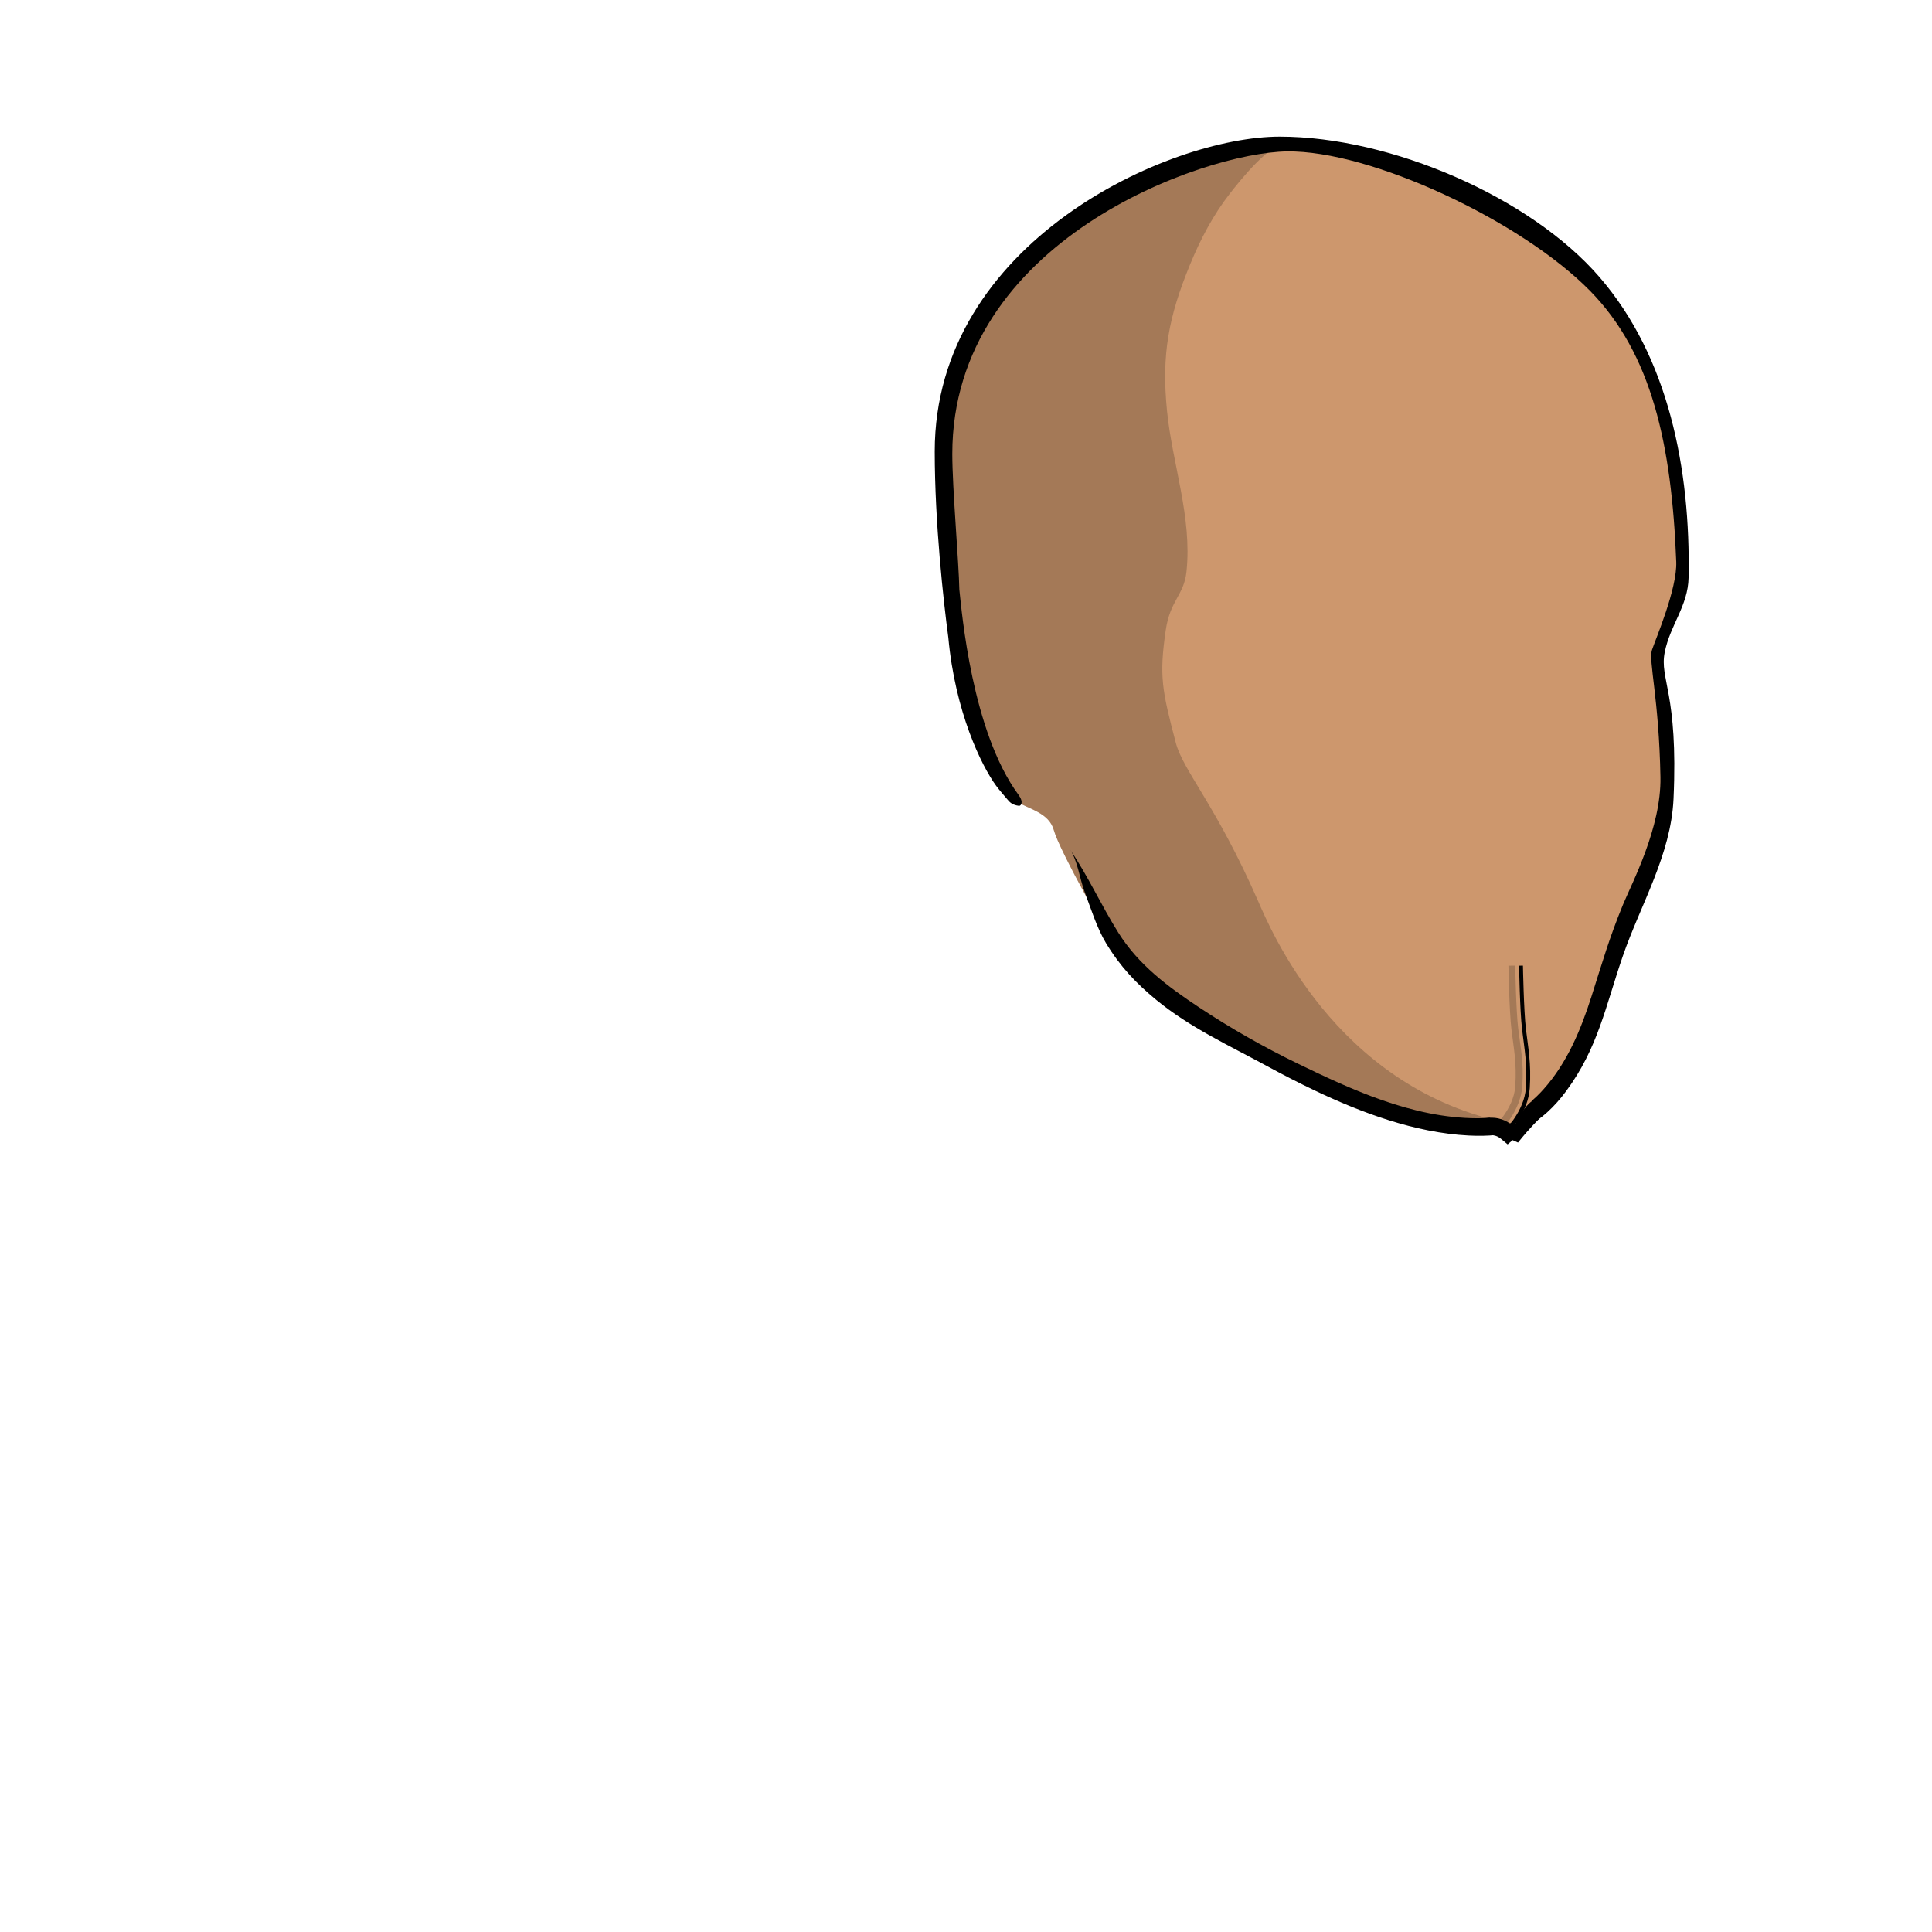
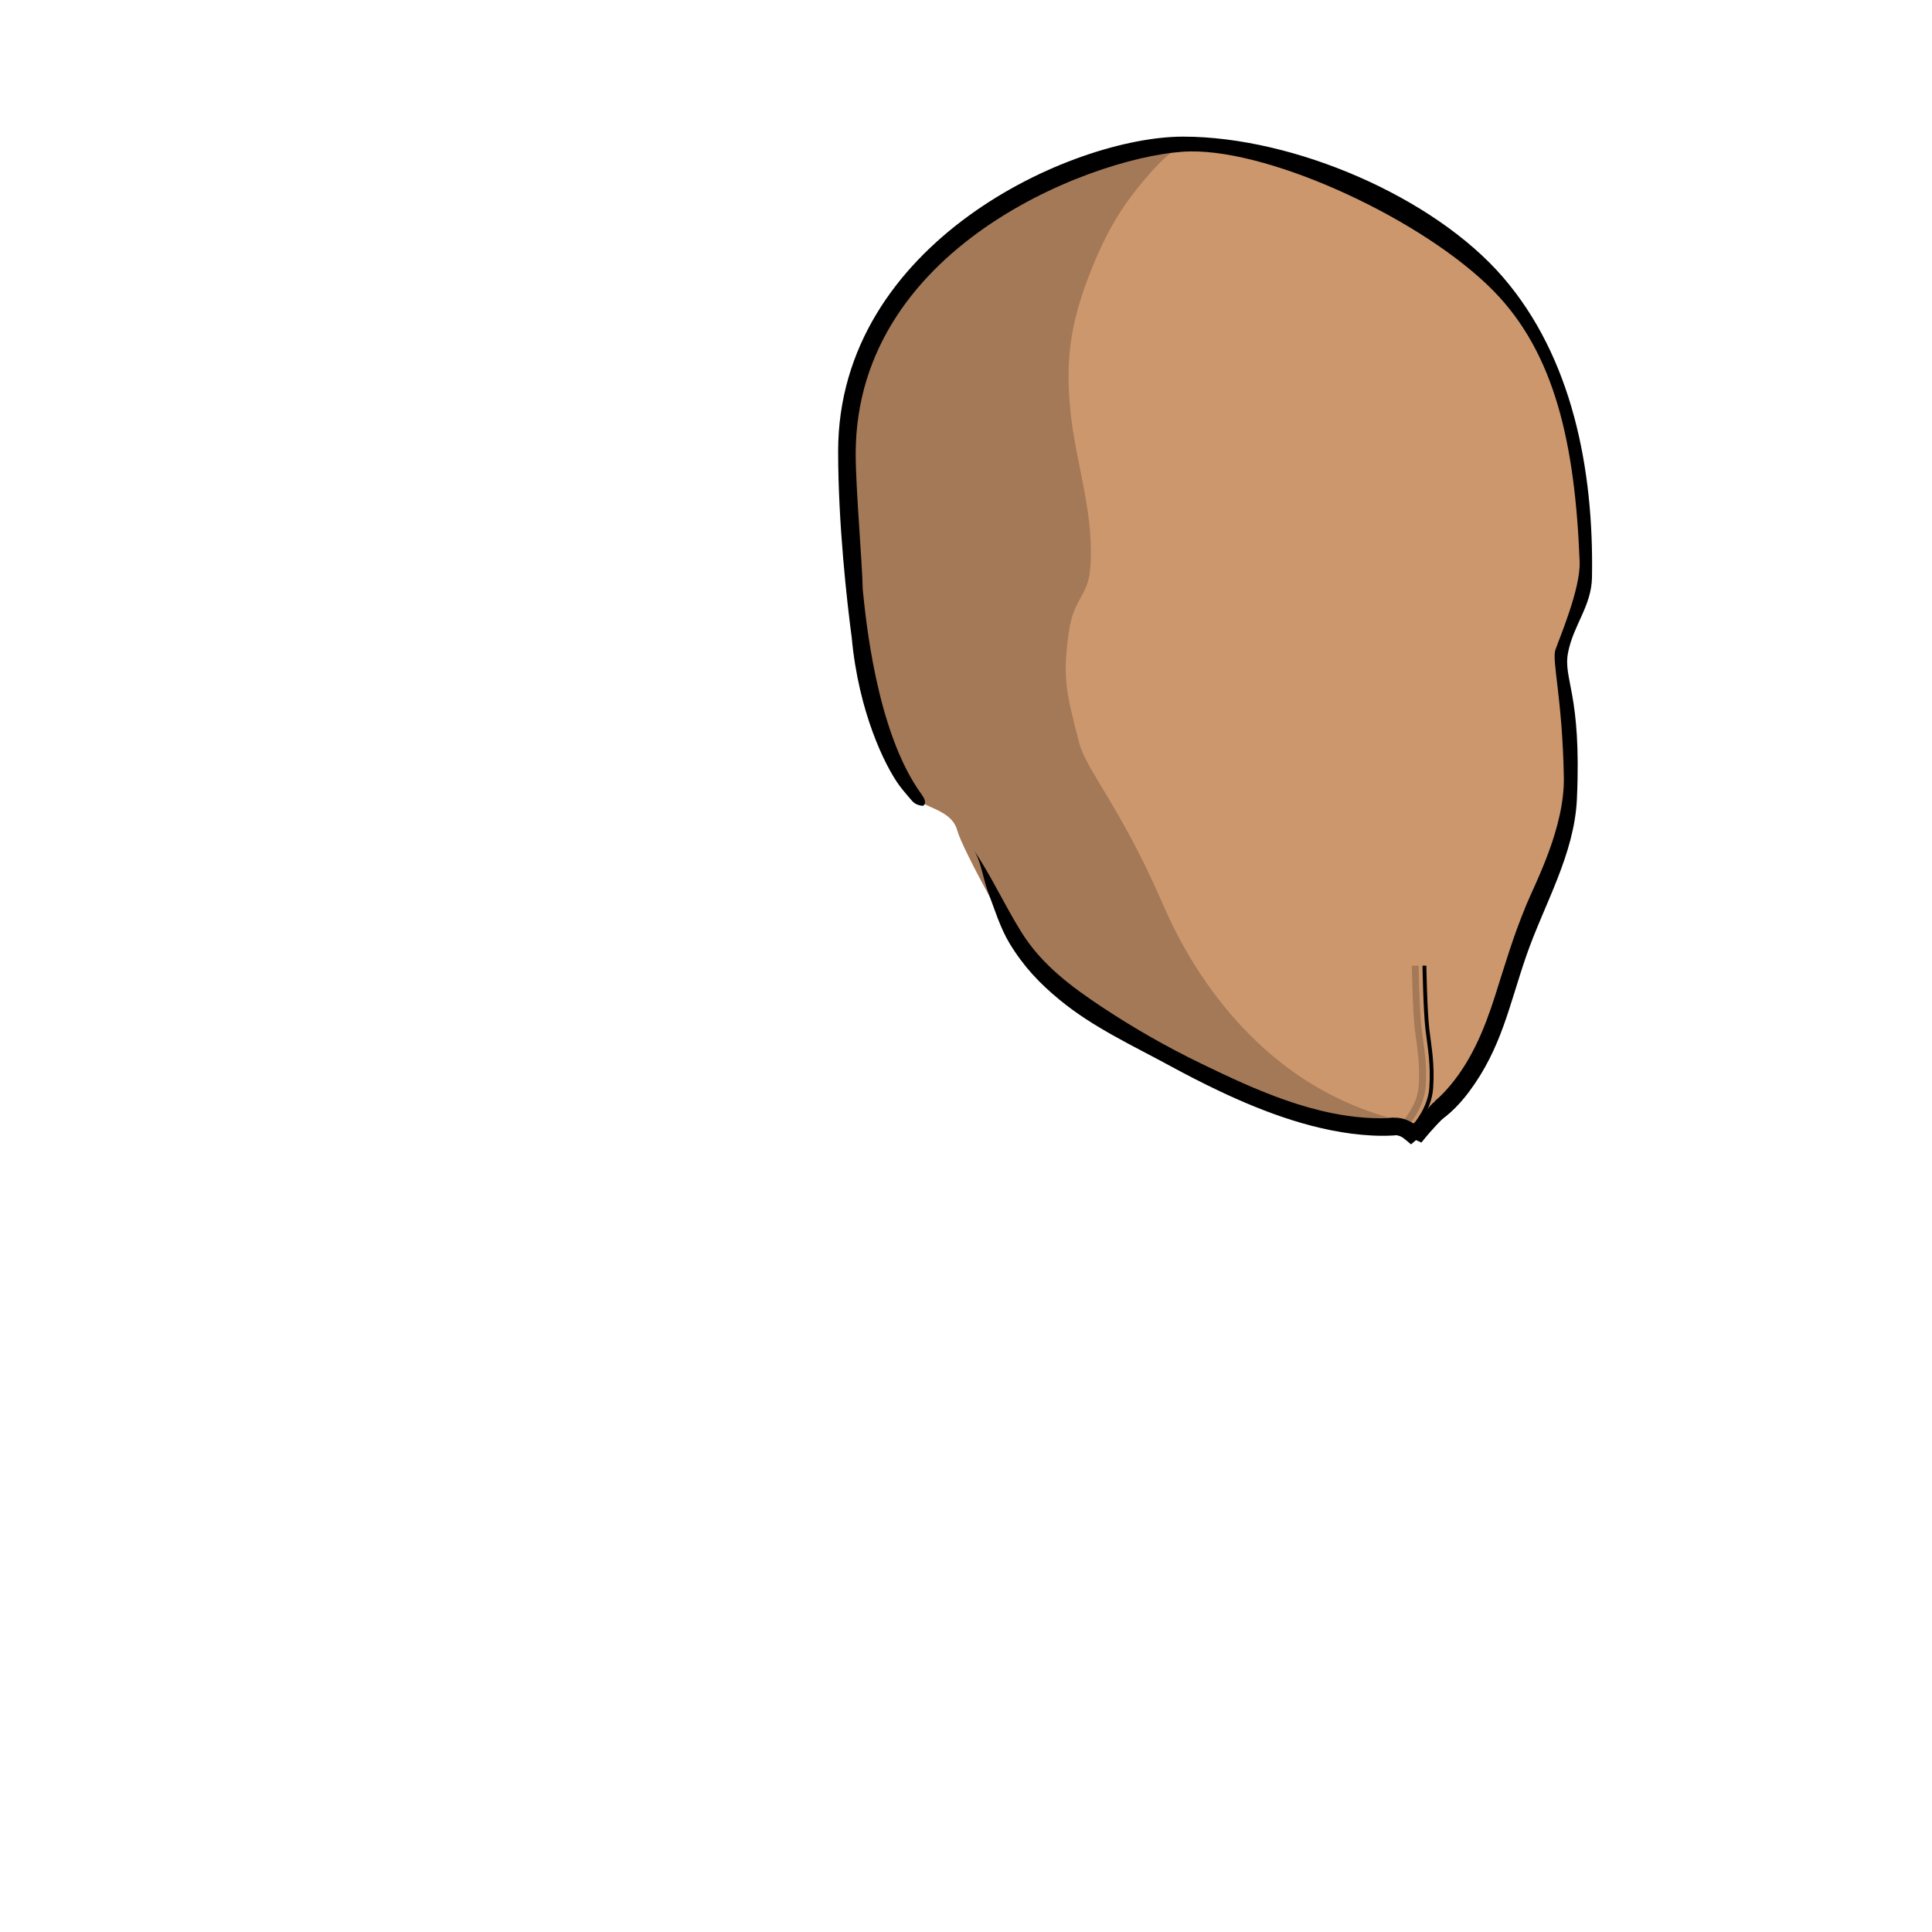
<svg xmlns="http://www.w3.org/2000/svg" version="1.1" id="svg258757" width="400" height="400" viewBox="0 0 400 400">
  <defs id="defs258761" />
  <g id="g258765">
-     <path d="m 268.064,221.828 c 6.319,2.857 22.005,9.347 25.173,10.199 3.481,0.937 7.433,1.057 10.748,0.979 11.647,-0.28 14.705,-4.256 15.919,-5.279 1.341,-1.137 8.587,-10.035 9.488,-15.285 0.461,-2.685 1.628,-4.727 1.944,-6.099 0.375,-1.633 0.948,-3.092 3.08,-8.123 4.273,-10.085 10.732,-25.328 10.983,-32.852 0.184,-5.496 -0.529,-11.573 -1.16,-16.935 -0.344,-2.941 -0.661,-5.665 -0.807,-8.039 0.12,0.267 0.203,0.532 0.203,0.795 0.017,-1.383 -0.536,-3.04 0,-5.211 0.496,-1.513 0.728,-3.095 1.279,-4.613 0.301,-0.833 0.841,-1.773 1.111,-2.729 0.135,-0.244 0.268,-0.489 0.4,-0.725 1.123,-2.023 2.091,-3.769 2.091,-5.875 0,-1.953 0.312,-15.529 -2.559,-29.3 -2.476,-11.879 -8.244,-26.117 -15.615,-34.652 -13.904,-16.099 -42.631,-28.709 -65.4,-28.709 -23.869,0 -70.328,22.624 -70.328,64.096 0,5.121 0.473,10.244 0.659,15.347 0.231,6.312 1.133,12.572 2.011,18.82 0.828,5.897 1.055,11.953 2.503,17.743 0.523,2.092 7.965,18.804 10.525,20.476 2.559,1.673 6.893,2.307 7.905,6.129 1.012,3.823 11.923,23.655 14.315,26.235 8.772,9.459 35.533,23.608 35.533,23.608" style="fill:#cd976d;fill-opacity:1;fill-rule:nonzero;stroke:none;stroke-width:1.333" id="path260517" />
-     <path d="m 257.053,30.08 c -3.805,0.624 -7.904,1.671 -12.116,3.12 -0.123,0.043 -0.244,0.081 -0.365,0.124 -0.699,0.245 -1.403,0.505 -2.107,0.772 -0.209,0.079 -0.419,0.157 -0.628,0.237 -0.664,0.257 -1.329,0.527 -1.996,0.804 -0.249,0.103 -0.5,0.208 -0.751,0.315 -0.645,0.275 -1.292,0.559 -1.939,0.852 -0.268,0.121 -0.536,0.247 -0.803,0.372 -0.64,0.297 -1.28,0.6 -1.919,0.916 -0.267,0.132 -0.532,0.269 -0.797,0.404 -0.645,0.325 -1.289,0.655 -1.931,0.999 -0.233,0.125 -0.465,0.259 -0.699,0.385 -0.676,0.371 -1.352,0.743 -2.024,1.133 -0.033,0.02 -0.067,0.041 -0.101,0.061 -1.661,0.968 -3.305,1.999 -4.921,3.089 -0.033,0.021 -0.067,0.043 -0.1,0.065 -0.572,0.387 -1.136,0.792 -1.701,1.195 -0.311,0.223 -0.625,0.439 -0.933,0.665 -0.512,0.375 -1.015,0.764 -1.519,1.152 -0.353,0.272 -0.708,0.541 -1.057,0.82 -0.479,0.38 -0.949,0.771 -1.419,1.163 -0.364,0.304 -0.727,0.608 -1.084,0.917 -0.453,0.392 -0.901,0.792 -1.345,1.195 -0.361,0.327 -0.719,0.659 -1.073,0.993 -0.432,0.407 -0.86,0.817 -1.283,1.235 -0.352,0.349 -0.697,0.704 -1.043,1.06 -0.411,0.424 -0.82,0.848 -1.22,1.281 -0.34,0.368 -0.669,0.747 -1,1.123 -0.389,0.44 -0.78,0.877 -1.156,1.327 -0.325,0.389 -0.637,0.791 -0.953,1.187 -0.364,0.456 -0.735,0.905 -1.085,1.371 -0.311,0.411 -0.601,0.837 -0.9,1.255 -0.633,0.884 -1.243,1.784 -1.829,2.701 -0.283,0.444 -0.573,0.881 -0.845,1.332 -0.295,0.489 -0.567,0.992 -0.847,1.491 -0.259,0.459 -0.521,0.915 -0.767,1.383 -0.268,0.508 -0.517,1.028 -0.769,1.545 -0.231,0.473 -0.463,0.948 -0.68,1.429 -0.239,0.528 -0.464,1.064 -0.685,1.601 -0.203,0.489 -0.401,0.981 -0.591,1.479 -0.208,0.547 -0.405,1.097 -0.596,1.653 -0.173,0.505 -0.336,1.016 -0.495,1.528 -0.175,0.565 -0.345,1.133 -0.501,1.708 -0.141,0.521 -0.269,1.051 -0.395,1.58 -0.14,0.581 -0.28,1.163 -0.4,1.753 -0.109,0.543 -0.197,1.093 -0.292,1.643 -0.1,0.596 -0.209,1.189 -0.291,1.795 -0.077,0.569 -0.125,1.152 -0.184,1.731 -0.06,0.601 -0.136,1.196 -0.177,1.807 -0.08,1.199 -0.128,2.413 -0.128,3.645 0,5.121 0.473,10.245 0.66,15.347 0.255,7.012 1.725,13.997 2.325,20.976 0.451,5.223 0.912,10.489 2.187,15.587 0.523,2.093 7.965,18.804 10.525,20.476 2.559,1.673 6.895,2.307 7.905,6.129 1.012,3.823 11.923,23.655 14.316,26.235 8.771,9.46 35.532,23.608 35.532,23.608 6.319,2.857 22.005,9.347 25.173,10.199 3.481,0.937 7.433,1.059 10.748,0.979 2.8,-0.068 5.093,-0.352 6.995,-0.753 -34.609,-7.716 -47.995,-39.98 -50.512,-45.72 -8.719,-19.879 -15.497,-26.923 -17.028,-32.745 -2.863,-10.885 -3.463,-13.781 -2.095,-23.252 0.908,-6.295 3.777,-7.243 4.304,-12.181 1.201,-11.293 -2.944,-22.303 -4.037,-33.344 -1.157,-11.663 0.34,-19.447 4.795,-30.291 2.127,-5.179 4.757,-10.2 8.209,-14.625 2.088,-2.675 8.488,-10.803 12.312,-10.684 -0.667,-0.021 -1.329,-0.035 -1.985,-0.035 -0.532,0 -1.087,0.025 -1.64,0.048 -2.06,0.103 -4.151,0.373 -6.249,0.657" style="opacity:0.2;fill:#000000;fill-opacity:1;fill-rule:nonzero;stroke:none;stroke-width:1.333" id="path260527" />
-     <path d="m 344.666,135.021 c 1.131,-5.651 4.824,-9.571 4.935,-15.424 0.421,-22.472 -4.124,-45.648 -18.439,-62.223 -14.315,-16.575 -43.241,-29.085 -66.22,-29.085 -22.979,0 -71.415,21.861 -71.415,65.181 0,14.761 1.812,31.064 2.813,38.527 1.413,15.383 6.849,26.533 9.901,30.689 0.64,0.872 1.548,1.896 2.372,2.876 0.436,0.517 0.943,1.096 2.34,1.277 0.392,0.051 1.08,-0.697 -0.089,-2.288 -9.653,-13.119 -11.727,-37.789 -12.243,-42.484 -0.096,-5.567 -1.459,-20.963 -1.459,-28.077 0,-44.2 51.941,-62.388 69.271,-62.64 17.328,-0.251 48.525,14.352 62.783,28.881 12.772,13.013 16.892,31.832 17.831,56.077 0.217,5.609 -4.269,15.997 -5.023,18.257 -0.753,2.26 1.459,10.063 1.752,26.333 0.188,10.471 -5.909,21.924 -7.755,26.405 -2.856,6.935 -4.244,11.851 -6.511,18.959 -2.195,6.883 -5.029,13.776 -9.965,19.287 -1.755,1.959 -3.797,3.741 -6.237,4.763 -2.369,0.992 -4.985,1.215 -7.543,1.209 -13.361,-0.031 -26.248,-6.069 -37.093,-11.325 -7.071,-3.428 -13.897,-7.317 -20.421,-11.64 -6.432,-4.26 -12.556,-8.805 -16.736,-15.495 -3.58,-5.728 -6.191,-11.569 -9.971,-17.175 1.553,2.303 1.983,5.991 2.979,8.649 1.297,3.465 2.564,7.581 4.465,10.728 2.927,4.843 6.227,8.324 10.467,11.804 6.9,5.66 14.984,9.365 22.812,13.621 3.332,1.813 6.709,3.551 10.143,5.181 9.315,4.423 20.477,8.657 31.655,9.228 3.872,0.197 7.885,-0.023 11.444,-1.611 3.576,-1.595 6.433,-4.46 8.743,-7.581 6.627,-8.956 8.176,-17.651 11.727,-27.941 3.691,-10.697 9.981,-20.989 10.505,-32.561 1.001,-22.072 -2.948,-24.733 -1.817,-30.384" style="fill:#000000;fill-opacity:1;fill-rule:nonzero;stroke:none;stroke-width:1.333" id="path260537" />
+     <path d="m 248.064,221.828 c 6.319,2.857 22.005,9.347 25.173,10.199 3.481,0.937 7.433,1.057 10.748,0.979 11.647,-0.28 14.705,-4.256 15.919,-5.279 1.341,-1.137 8.587,-10.035 9.488,-15.285 0.461,-2.685 1.628,-4.727 1.944,-6.099 0.375,-1.633 0.948,-3.092 3.08,-8.123 4.273,-10.085 10.732,-25.328 10.983,-32.852 0.184,-5.496 -0.529,-11.573 -1.16,-16.935 -0.344,-2.941 -0.661,-5.665 -0.807,-8.039 0.12,0.267 0.203,0.532 0.203,0.795 0.017,-1.383 -0.536,-3.04 0,-5.211 0.496,-1.513 0.728,-3.095 1.279,-4.613 0.301,-0.833 0.841,-1.773 1.111,-2.729 0.135,-0.244 0.268,-0.489 0.4,-0.725 1.123,-2.023 2.091,-3.769 2.091,-5.875 0,-1.953 0.312,-15.529 -2.559,-29.3 -2.476,-11.879 -8.244,-26.117 -15.615,-34.652 -13.904,-16.099 -42.631,-28.709 -65.4,-28.709 -23.869,0 -70.328,22.624 -70.328,64.096 0,5.121 0.473,10.244 0.659,15.347 0.231,6.312 1.133,12.572 2.011,18.82 0.828,5.897 1.055,11.953 2.503,17.743 0.523,2.092 7.965,18.804 10.525,20.476 2.559,1.673 6.893,2.307 7.905,6.129 1.012,3.823 11.923,23.655 14.315,26.235 8.772,9.459 35.533,23.608 35.533,23.608" style="fill:#cd976d;fill-opacity:1;fill-rule:nonzero;stroke:none;stroke-width:1.333" id="path260517" />
+     <path d="m 237.053,30.08 c -3.805,0.624 -7.904,1.671 -12.116,3.12 -0.123,0.043 -0.244,0.081 -0.365,0.124 -0.699,0.245 -1.403,0.505 -2.107,0.772 -0.209,0.079 -0.419,0.157 -0.628,0.237 -0.664,0.257 -1.329,0.527 -1.996,0.804 -0.249,0.103 -0.5,0.208 -0.751,0.315 -0.645,0.275 -1.292,0.559 -1.939,0.852 -0.268,0.121 -0.536,0.247 -0.803,0.372 -0.64,0.297 -1.28,0.6 -1.919,0.916 -0.267,0.132 -0.532,0.269 -0.797,0.404 -0.645,0.325 -1.289,0.655 -1.931,0.999 -0.233,0.125 -0.465,0.259 -0.699,0.385 -0.676,0.371 -1.352,0.743 -2.024,1.133 -0.033,0.02 -0.067,0.041 -0.101,0.061 -1.661,0.968 -3.305,1.999 -4.921,3.089 -0.033,0.021 -0.067,0.043 -0.1,0.065 -0.572,0.387 -1.136,0.792 -1.701,1.195 -0.311,0.223 -0.625,0.439 -0.933,0.665 -0.512,0.375 -1.015,0.764 -1.519,1.152 -0.353,0.272 -0.708,0.541 -1.057,0.82 -0.479,0.38 -0.949,0.771 -1.419,1.163 -0.364,0.304 -0.727,0.608 -1.084,0.917 -0.453,0.392 -0.901,0.792 -1.345,1.195 -0.361,0.327 -0.719,0.659 -1.073,0.993 -0.432,0.407 -0.86,0.817 -1.283,1.235 -0.352,0.349 -0.697,0.704 -1.043,1.06 -0.411,0.424 -0.82,0.848 -1.22,1.281 -0.34,0.368 -0.669,0.747 -1,1.123 -0.389,0.44 -0.78,0.877 -1.156,1.327 -0.325,0.389 -0.637,0.791 -0.953,1.187 -0.364,0.456 -0.735,0.905 -1.085,1.371 -0.311,0.411 -0.601,0.837 -0.9,1.255 -0.633,0.884 -1.243,1.784 -1.829,2.701 -0.283,0.444 -0.573,0.881 -0.845,1.332 -0.295,0.489 -0.567,0.992 -0.847,1.491 -0.259,0.459 -0.521,0.915 -0.767,1.383 -0.268,0.508 -0.517,1.028 -0.769,1.545 -0.231,0.473 -0.463,0.948 -0.68,1.429 -0.239,0.528 -0.464,1.064 -0.685,1.601 -0.203,0.489 -0.401,0.981 -0.591,1.479 -0.208,0.547 -0.405,1.097 -0.596,1.653 -0.173,0.505 -0.336,1.016 -0.495,1.528 -0.175,0.565 -0.345,1.133 -0.501,1.708 -0.141,0.521 -0.269,1.051 -0.395,1.58 -0.14,0.581 -0.28,1.163 -0.4,1.753 -0.109,0.543 -0.197,1.093 -0.292,1.643 -0.1,0.596 -0.209,1.189 -0.291,1.795 -0.077,0.569 -0.125,1.152 -0.184,1.731 -0.06,0.601 -0.136,1.196 -0.177,1.807 -0.08,1.199 -0.128,2.413 -0.128,3.645 0,5.121 0.473,10.245 0.66,15.347 0.255,7.012 1.725,13.997 2.325,20.976 0.451,5.223 0.912,10.489 2.187,15.587 0.523,2.093 7.965,18.804 10.525,20.476 2.559,1.673 6.895,2.307 7.905,6.129 1.012,3.823 11.923,23.655 14.316,26.235 8.771,9.46 35.532,23.608 35.532,23.608 6.319,2.857 22.005,9.347 25.173,10.199 3.481,0.937 7.433,1.059 10.748,0.979 2.8,-0.068 5.093,-0.352 6.995,-0.753 -34.609,-7.716 -47.995,-39.98 -50.512,-45.72 -8.719,-19.879 -15.497,-26.923 -17.028,-32.745 -2.863,-10.885 -3.463,-13.781 -2.095,-23.252 0.908,-6.295 3.777,-7.243 4.304,-12.181 1.201,-11.293 -2.944,-22.303 -4.037,-33.344 -1.157,-11.663 0.34,-19.447 4.795,-30.291 2.127,-5.179 4.757,-10.2 8.209,-14.625 2.088,-2.675 8.488,-10.803 12.312,-10.684 -0.667,-0.021 -1.329,-0.035 -1.985,-0.035 -0.532,0 -1.087,0.025 -1.64,0.048 -2.06,0.103 -4.151,0.373 -6.249,0.657" style="opacity:0.2;fill:#000000;fill-opacity:1;fill-rule:nonzero;stroke:none;stroke-width:1.333" id="path260527" />
+     <path d="m 324.666,135.021 c 1.131,-5.651 4.824,-9.571 4.935,-15.424 0.421,-22.472 -4.124,-45.648 -18.439,-62.223 -14.315,-16.575 -43.241,-29.085 -66.22,-29.085 -22.979,0 -71.415,21.861 -71.415,65.181 0,14.761 1.812,31.064 2.813,38.527 1.413,15.383 6.849,26.533 9.901,30.689 0.64,0.872 1.548,1.896 2.372,2.876 0.436,0.517 0.943,1.096 2.34,1.277 0.392,0.051 1.08,-0.697 -0.089,-2.288 -9.653,-13.119 -11.727,-37.789 -12.243,-42.484 -0.096,-5.567 -1.459,-20.963 -1.459,-28.077 0,-44.2 51.941,-62.388 69.271,-62.64 17.328,-0.251 48.525,14.352 62.783,28.881 12.772,13.013 16.892,31.832 17.831,56.077 0.217,5.609 -4.269,15.997 -5.023,18.257 -0.753,2.26 1.459,10.063 1.752,26.333 0.188,10.471 -5.909,21.924 -7.755,26.405 -2.856,6.935 -4.244,11.851 -6.511,18.959 -2.195,6.883 -5.029,13.776 -9.965,19.287 -1.755,1.959 -3.797,3.741 -6.237,4.763 -2.369,0.992 -4.985,1.215 -7.543,1.209 -13.361,-0.031 -26.248,-6.069 -37.093,-11.325 -7.071,-3.428 -13.897,-7.317 -20.421,-11.64 -6.432,-4.26 -12.556,-8.805 -16.736,-15.495 -3.58,-5.728 -6.191,-11.569 -9.971,-17.175 1.553,2.303 1.983,5.991 2.979,8.649 1.297,3.465 2.564,7.581 4.465,10.728 2.927,4.843 6.227,8.324 10.467,11.804 6.9,5.66 14.984,9.365 22.812,13.621 3.332,1.813 6.709,3.551 10.143,5.181 9.315,4.423 20.477,8.657 31.655,9.228 3.872,0.197 7.885,-0.023 11.444,-1.611 3.576,-1.595 6.433,-4.46 8.743,-7.581 6.627,-8.956 8.176,-17.651 11.727,-27.941 3.691,-10.697 9.981,-20.989 10.505,-32.561 1.001,-22.072 -2.948,-24.733 -1.817,-30.384" style="fill:#000000;fill-opacity:1;fill-rule:nonzero;stroke:none;stroke-width:1.333" id="path260537" />
  </g>
  <g id="layer4">
-     <path style="fill:#cd976d;fill-opacity:1;stroke:none;stroke-width:1px;stroke-linecap:butt;stroke-linejoin:miter;stroke-opacity:1" d="m 308.176,231.231 7.78,-4.703 2.981,3.605 c 0,0 -3.541,4.64 -4.557,4.47 -1.017,-0.169 -6.203,-3.373 -6.203,-3.373 z" id="path1898" />
-     <path style="color:#000000;fill:#000000;-inkscape-stroke:none" d="m 315.31,199.927 -0.801,0.006 c 0,0 0.162,9.299 0.616,13.161 0.45,3.822 1.134,7.233 0.797,12.134 -0.334,4.845 -4.342,8.709 -4.342,8.709 l 1.047,0.111 c 0,0 3.743,-3.684 4.093,-8.765 0.346,-5.025 -0.358,-8.521 -0.801,-12.283 -0.438,-3.721 -0.61,-13.073 -0.61,-13.073 z" id="path1738" />
-     <path style="color:#000000;fill:#000000;fill-opacity:0.2;-inkscape-stroke:none" d="m 312.305,199.933 c 0,0 0.162,9.299 0.616,13.161 0.45,3.822 1.134,6.925 0.797,11.826 -0.334,4.845 -4.689,8.679 -4.689,8.679 l 1.912,0.222 c 0,0 3.886,-3.885 4.235,-8.966 0.346,-5.025 -0.418,-8.213 -0.86,-11.975 -0.438,-3.721 -0.61,-12.954 -0.61,-12.954 z" id="path1894" />
-     <path style="color:#000000;fill:#000000;-inkscape-stroke:none" d="m 318.368,227.293 c -2.193,0.793 -3.936,3.843 -4.592,5.35 -0.225,0.193 -0.102,-0.394 -0.408,-0.387 -0.153,-0.023 -0.621,0.248 -0.724,0.337 -1.714,-1.042 -3.091,-1.389 -5.244,-1.068 l 0.174,3.494 c 1.785,-0.089 2.371,0.066 3.429,0.957 l 1.131,0.951 1.037,-0.877 1.117,0.504 0.85,-1.051 c 0.946,-1.172 3.648,-4.14 4.619,-4.864 z" id="path1896" />
+     <path style="fill:#cd976d;fill-opacity:1;stroke:none;stroke-width:1px;stroke-linecap:butt;stroke-linejoin:miter;stroke-opacity:1" d="m 288.176,231.231 7.78,-4.703 2.981,3.605 c 0,0 -3.541,4.64 -4.557,4.47 -1.017,-0.169 -6.203,-3.373 -6.203,-3.373 z" id="path1898" />
+     <path style="color:#000000;fill:#000000;-inkscape-stroke:none" d="m 295.31,199.927 -0.801,0.006 c 0,0 0.162,9.299 0.616,13.161 0.45,3.822 1.134,7.233 0.797,12.134 -0.334,4.845 -4.342,8.709 -4.342,8.709 l 1.047,0.111 c 0,0 3.743,-3.684 4.093,-8.765 0.346,-5.025 -0.358,-8.521 -0.801,-12.283 -0.438,-3.721 -0.61,-13.073 -0.61,-13.073 z" id="path1738" />
+     <path style="color:#000000;fill:#000000;fill-opacity:0.2;-inkscape-stroke:none" d="m 292.305,199.933 c 0,0 0.162,9.299 0.616,13.161 0.45,3.822 1.134,6.925 0.797,11.826 -0.334,4.845 -4.689,8.679 -4.689,8.679 l 1.912,0.222 c 0,0 3.886,-3.885 4.235,-8.966 0.346,-5.025 -0.418,-8.213 -0.86,-11.975 -0.438,-3.721 -0.61,-12.954 -0.61,-12.954 z" id="path1894" />
+     <path style="color:#000000;fill:#000000;-inkscape-stroke:none" d="m 298.368,227.293 c -2.193,0.793 -3.936,3.843 -4.592,5.35 -0.225,0.193 -0.102,-0.394 -0.408,-0.387 -0.153,-0.023 -0.621,0.248 -0.724,0.337 -1.714,-1.042 -3.091,-1.389 -5.244,-1.068 l 0.174,3.494 c 1.785,-0.089 2.371,0.066 3.429,0.957 l 1.131,0.951 1.037,-0.877 1.117,0.504 0.85,-1.051 c 0.946,-1.172 3.648,-4.14 4.619,-4.864 z" id="path1896" />
  </g>
</svg>
